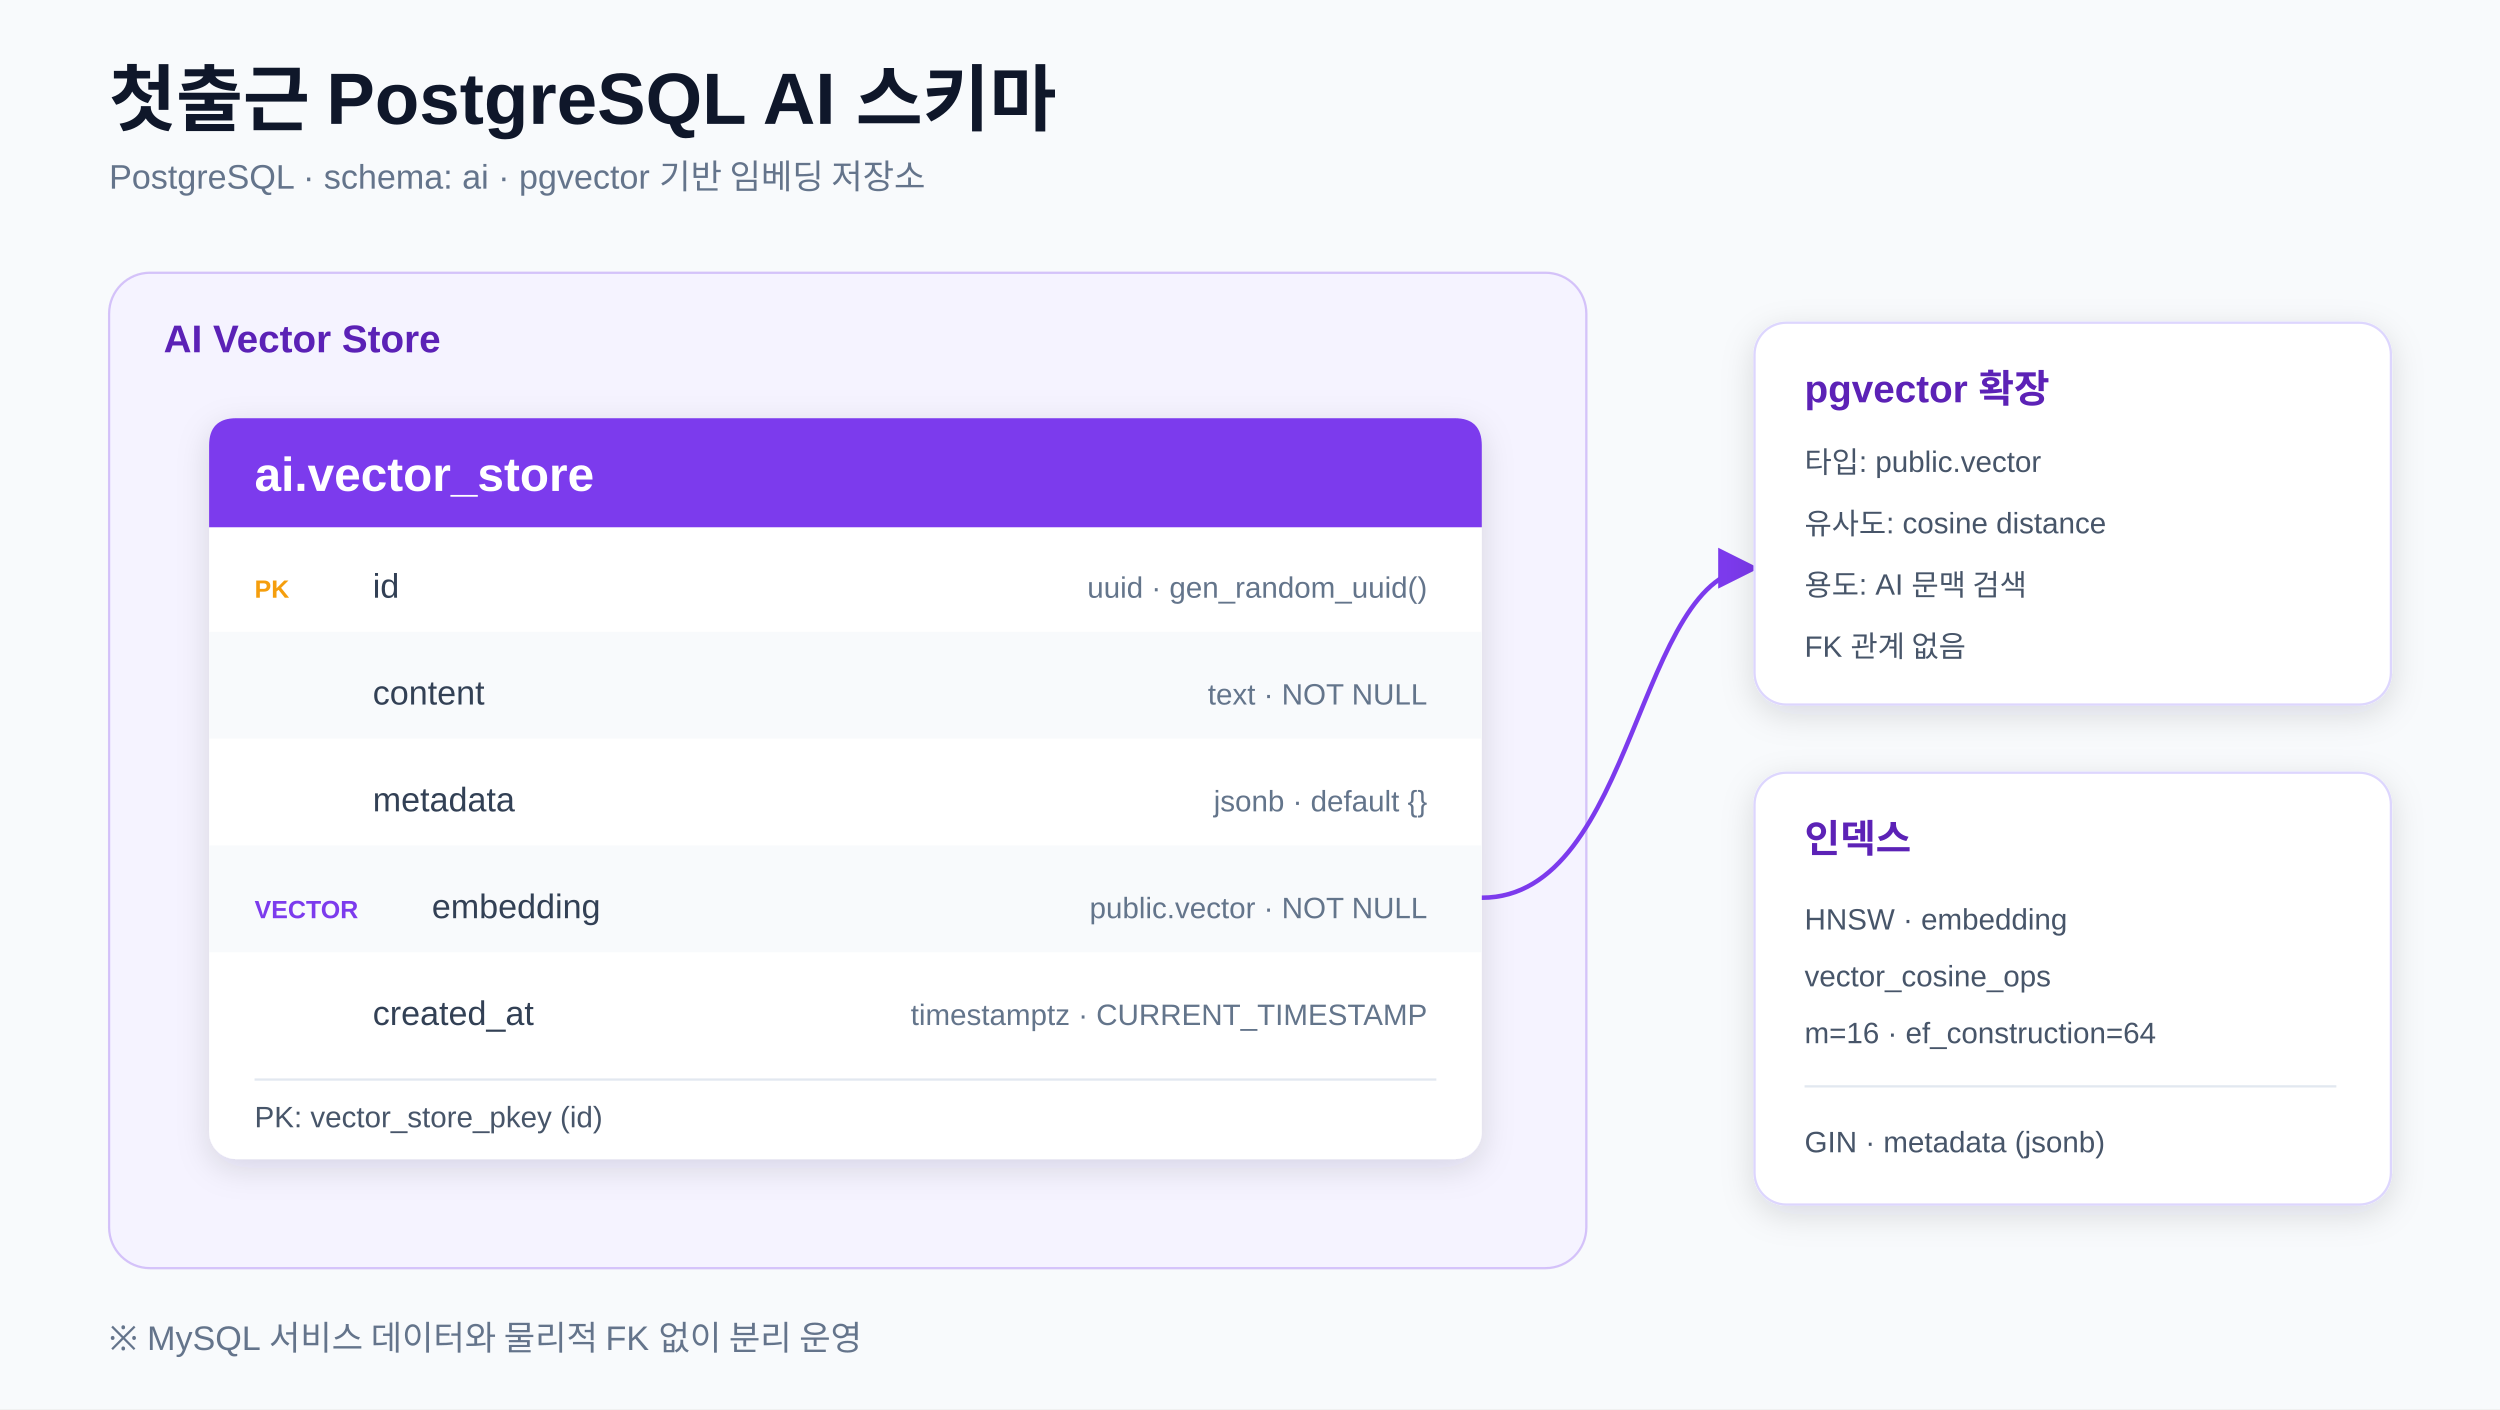
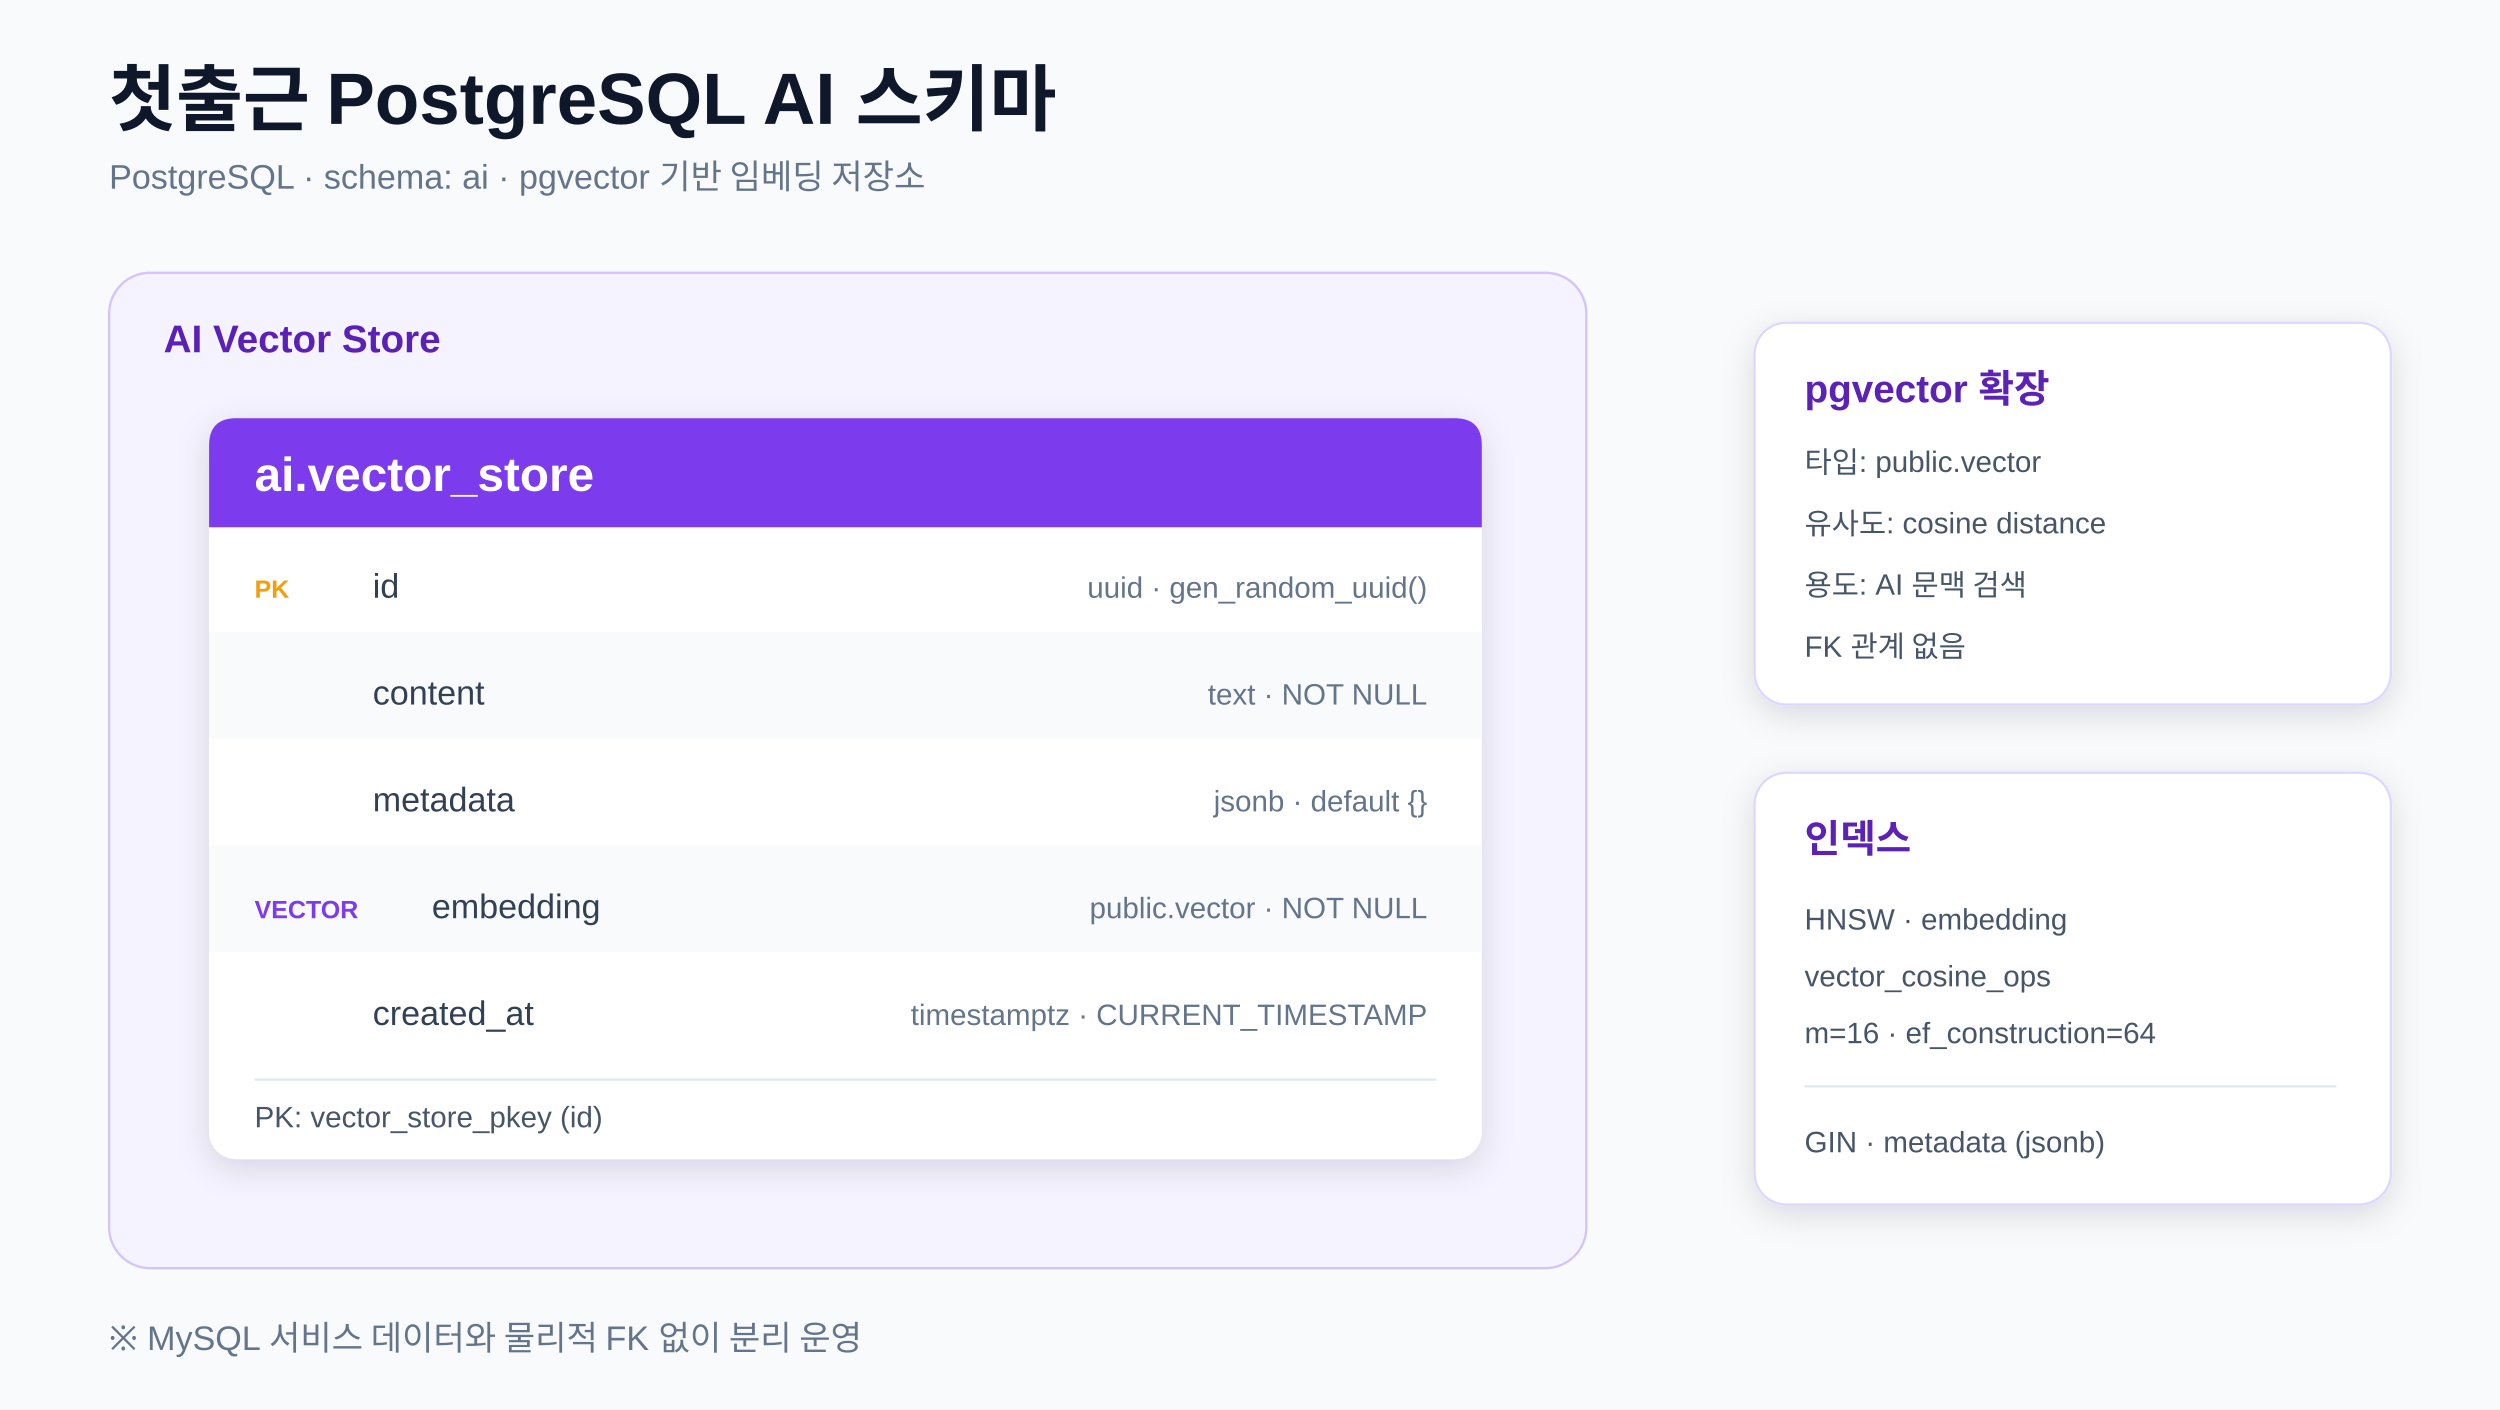
<svg xmlns="http://www.w3.org/2000/svg" width="1100" height="620" viewBox="0 0 1100 620" role="img" aria-labelledby="title desc">
  <defs>
    <filter id="shadow" x="-10%" y="-10%" width="120%" height="130%">
      <feDropShadow dx="0" dy="4" stdDeviation="7" flood-color="#0F172A" flood-opacity="0.13" />
    </filter>
-     <marker id="arrow" markerWidth="9" markerHeight="9" refX="8" refY="4.5" orient="auto">
-       <path d="M0,0 L9,4.5 L0,9 Z" fill="#7C3AED" />
-     </marker>
    <style>
      text { font-family: Pretendard, "Noto Sans KR", Arial, sans-serif; }
      .title { font-size: 32px; font-weight: 800; fill: #0F172A; }
      .subtitle { font-size: 15px; fill: #64748B; }
      .table-title { font-size: 21px; font-weight: 800; fill: #FFFFFF; }
      .column { font-size: 15px; fill: #334155; }
      .type { font-size: 13px; fill: #64748B; text-anchor: end; }
      .badge { font-size: 11px; font-weight: 800; }
      .box-title { font-size: 17px; font-weight: 800; fill: #5B21B6; }
      .box-text { font-size: 13px; fill: #475569; }
    </style>
  </defs>
  <rect width="1100" height="620" fill="#F8FAFC" />
  <text x="48" y="55" class="title">첫출근 PostgreSQL AI 스키마</text>
  <text x="48" y="83" class="subtitle">PostgreSQL · schema: ai · pgvector 기반 임베딩 저장소</text>
  <rect x="48" y="120" width="650" height="438" rx="18" fill="#F5F3FF" stroke="#7C3AED" stroke-opacity=".28" />
  <text x="72" y="155" class="box-title">AI Vector Store</text>
  <g filter="url(#shadow)">
    <rect x="92" y="184" width="560" height="326" rx="12" fill="#FFFFFF" />
    <path d="M104 184 H640 Q652 184 652 196 V232 H92 V196 Q92 184 104 184 Z" fill="#7C3AED" />
    <text x="112" y="216" class="table-title">ai.vector_store</text>
    <rect x="92" y="278" width="560" height="47" fill="#F8FAFC" />
    <rect x="92" y="372" width="560" height="47" fill="#F8FAFC" />
    <text x="112" y="263" class="badge" fill="#F59E0B">PK</text>
    <text x="164" y="263" class="column">id</text>
    <text x="628" y="263" class="type">uuid · gen_random_uuid()</text>
    <text x="164" y="310" class="column">content</text>
    <text x="628" y="310" class="type">text · NOT NULL</text>
    <text x="164" y="357" class="column">metadata</text>
    <text x="628" y="357" class="type">jsonb · default {}</text>
    <text x="112" y="404" class="badge" fill="#7C3AED">VECTOR</text>
    <text x="190" y="404" class="column">embedding</text>
    <text x="628" y="404" class="type">public.vector · NOT NULL</text>
    <text x="164" y="451" class="column">created_at</text>
    <text x="628" y="451" class="type">timestamptz · CURRENT_TIMESTAMP</text>
    <line x1="112" y1="475" x2="632" y2="475" stroke="#E2E8F0" />
    <text x="112" y="496" class="box-text">PK: vector_store_pkey (id)</text>
  </g>
-   <path d="M652 395 C720 395 720 250 772 250" fill="none" stroke="#7C3AED" stroke-width="2" marker-end="url(#arrow)" />
  <g filter="url(#shadow)">
    <rect x="772" y="142" width="280" height="168" rx="14" fill="#FFFFFF" stroke="#DDD6FE" />
    <text x="794" y="177" class="box-title">pgvector 확장</text>
    <text x="794" y="208" class="box-text">타입: public.vector</text>
    <text x="794" y="235" class="box-text">유사도: cosine distance</text>
    <text x="794" y="262" class="box-text">용도: AI 문맥 검색</text>
    <text x="794" y="289" class="box-text">FK 관계 없음</text>
  </g>
  <g filter="url(#shadow)">
    <rect x="772" y="340" width="280" height="190" rx="14" fill="#FFFFFF" stroke="#DDD6FE" />
    <text x="794" y="375" class="box-title">인덱스</text>
    <text x="794" y="409" class="box-text">HNSW · embedding</text>
    <text x="794" y="434" class="box-text">vector_cosine_ops</text>
    <text x="794" y="459" class="box-text">m=16 · ef_construction=64</text>
    <line x1="794" y1="478" x2="1028" y2="478" stroke="#E2E8F0" />
    <text x="794" y="507" class="box-text">GIN · metadata (jsonb)</text>
  </g>
  <text x="48" y="594" class="subtitle">※ MySQL 서비스 데이터와 물리적 FK 없이 분리 운영</text>
</svg>
